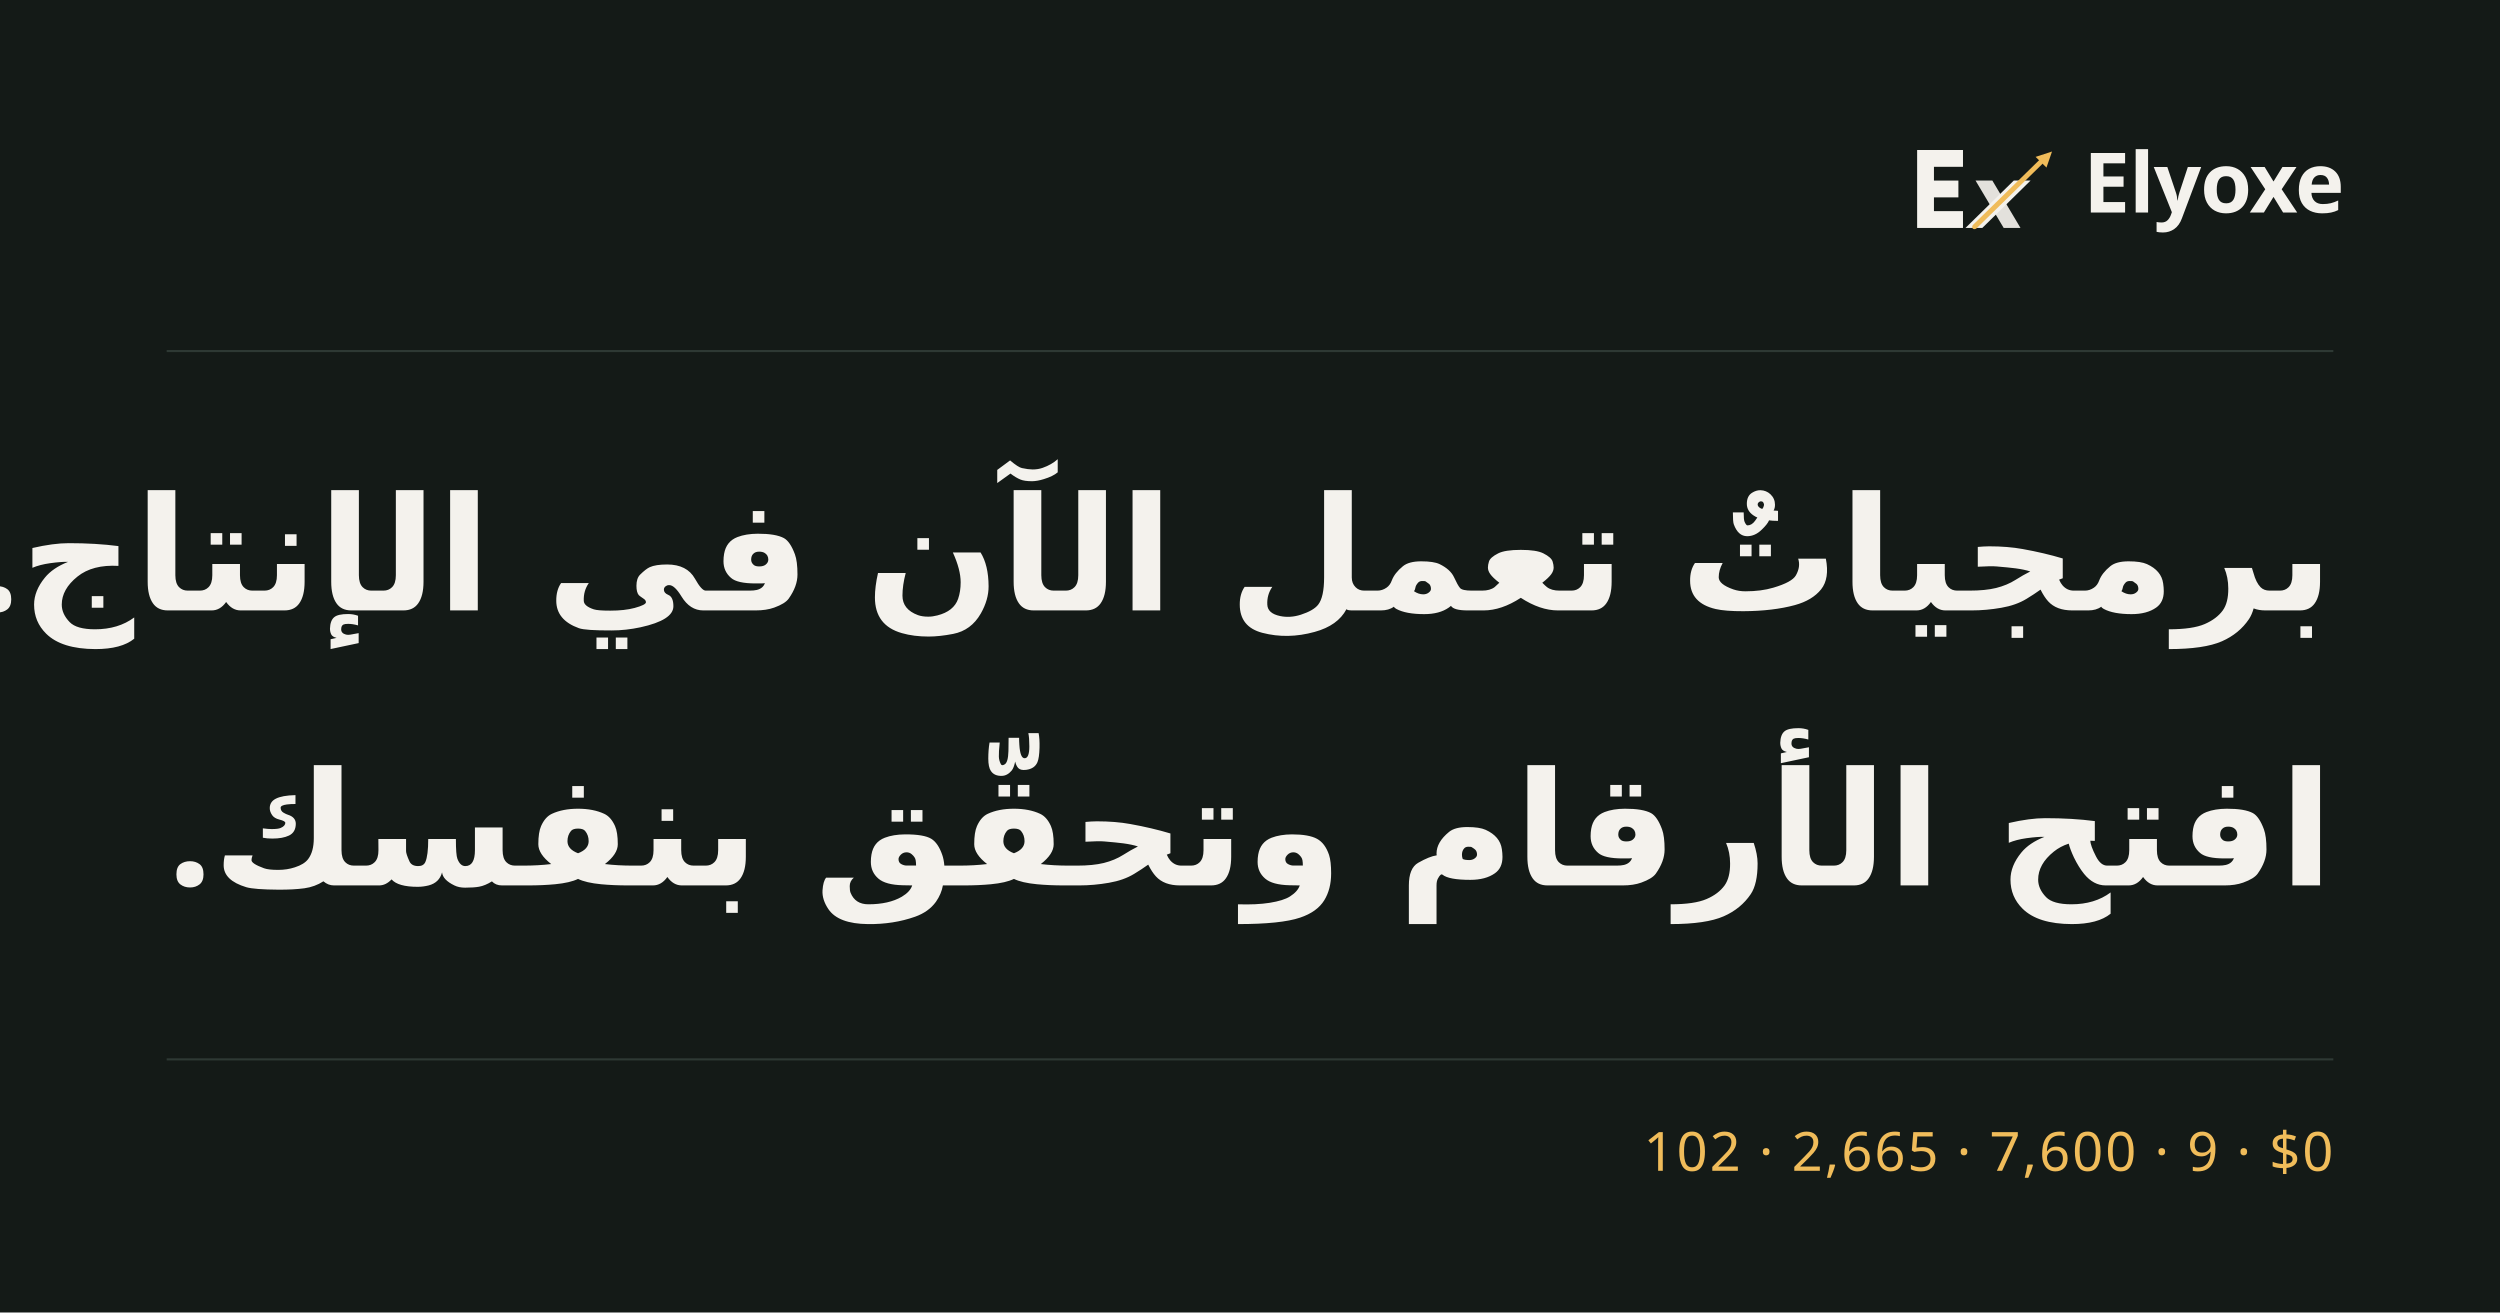
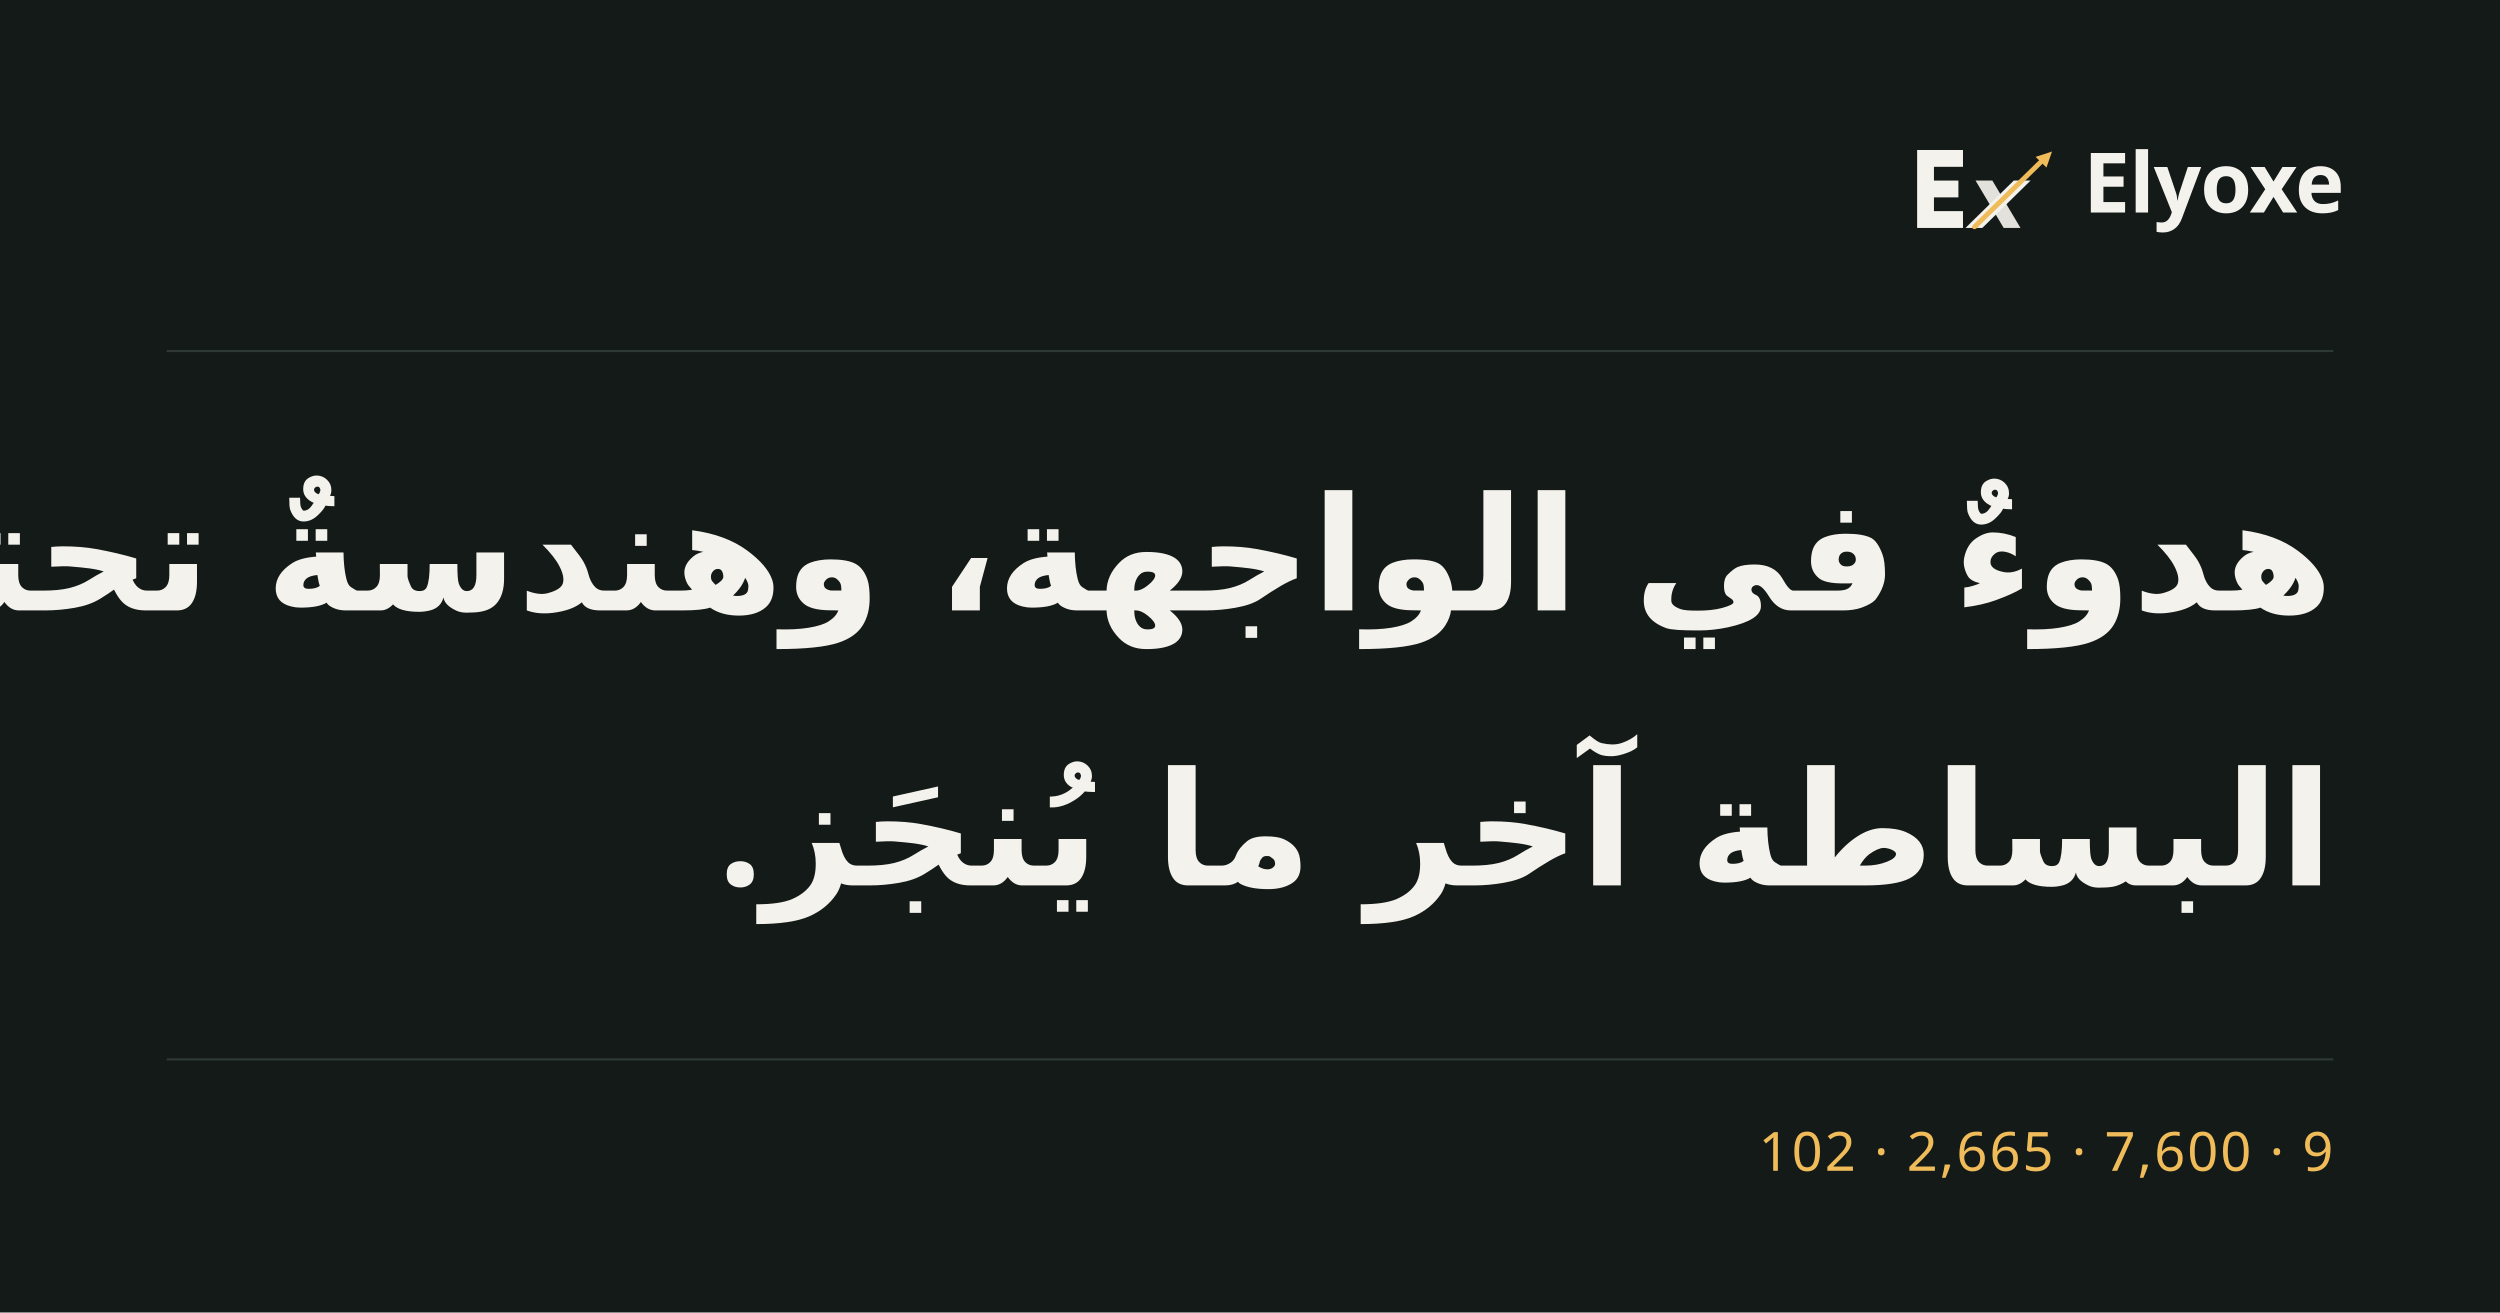
<svg xmlns="http://www.w3.org/2000/svg" width="1200" height="630" viewBox="0 0 1200 630">
  <rect width="1200" height="630" fill="#141A17" />
  <g transform="translate(914.355 52.927) scale(0.73359)">
    <path fill="#F4F2ED" d="M8 26 h30 v11 H19 v9 h16 v11 H19 v9 h19 v11 H8 z" />
    <g transform="translate(12 0) skewX(-12)">
      <path fill="#F4F2ED" d="M44 46 h11 L80 77 h-11 z" opacity=".92" />
      <path fill="#F4F2ED" d="M44 77 h11 L80 46 h-11 z" />
      <path d="M50 76 L84 34" stroke="#F0BC5A" stroke-width="3.6" stroke-linecap="round" fill="none" />
      <path fill="#F0BC5A" d="M90 27 L88.6 37.5 L80 30.5 z" />
    </g>
  </g>
  <text x="1000.0" y="102" font-family="IBM Plex Sans" font-weight="700" font-size="40" letter-spacing="-0.4" fill="#F4F2ED">Elyoxe</text>
  <path d="M80 168.5 H1120" stroke="#2E3934" stroke-width="1" />
  <path d="M80 508.5 H1120" stroke="#2E3934" stroke-width="1" />
-   <text x="1120" y="293" text-anchor="start" direction="rtl" font-family="IBM Plex Sans Arabic" font-weight="700" font-size="76" fill="#F4F2ED">برمجياتٌ تعمل الآن في الإنتاج.</text>
-   <text x="1120" y="425" text-anchor="start" direction="rtl" font-family="IBM Plex Sans Arabic" font-weight="700" font-size="76" fill="#F4F2ED">افتح الأرقام وتحقّق بنفسك.</text>
-   <text x="1120" y="562" text-anchor="end" direction="ltr" font-family="IBM Plex Mono Medium, IBM Plex Mono" font-weight="500" font-size="26" letter-spacing="1" fill="#F0BC5A">102 · 2,665 · 7,600 · 9 · $0</text>
+   <text x="1120" y="293" text-anchor="start" direction="rtl" font-family="IBM Plex Sans Arabic" font-weight="700" font-size="76" fill="#F4F2ED">هدوءٌ في الواجهة، وهندسةٌ تحتها.</text>
+   <text x="1120" y="425" text-anchor="start" direction="rtl" font-family="IBM Plex Sans Arabic" font-weight="700" font-size="76" fill="#F4F2ED">البساطة آخر ما يُنجَز.</text>
+   <text x="1120" y="562" text-anchor="end" direction="ltr" font-family="IBM Plex Mono Medium, IBM Plex Mono" font-weight="500" font-size="26" letter-spacing="1" fill="#F0BC5A">102 · 2,665 · 7,600 · 9</text>
</svg>
